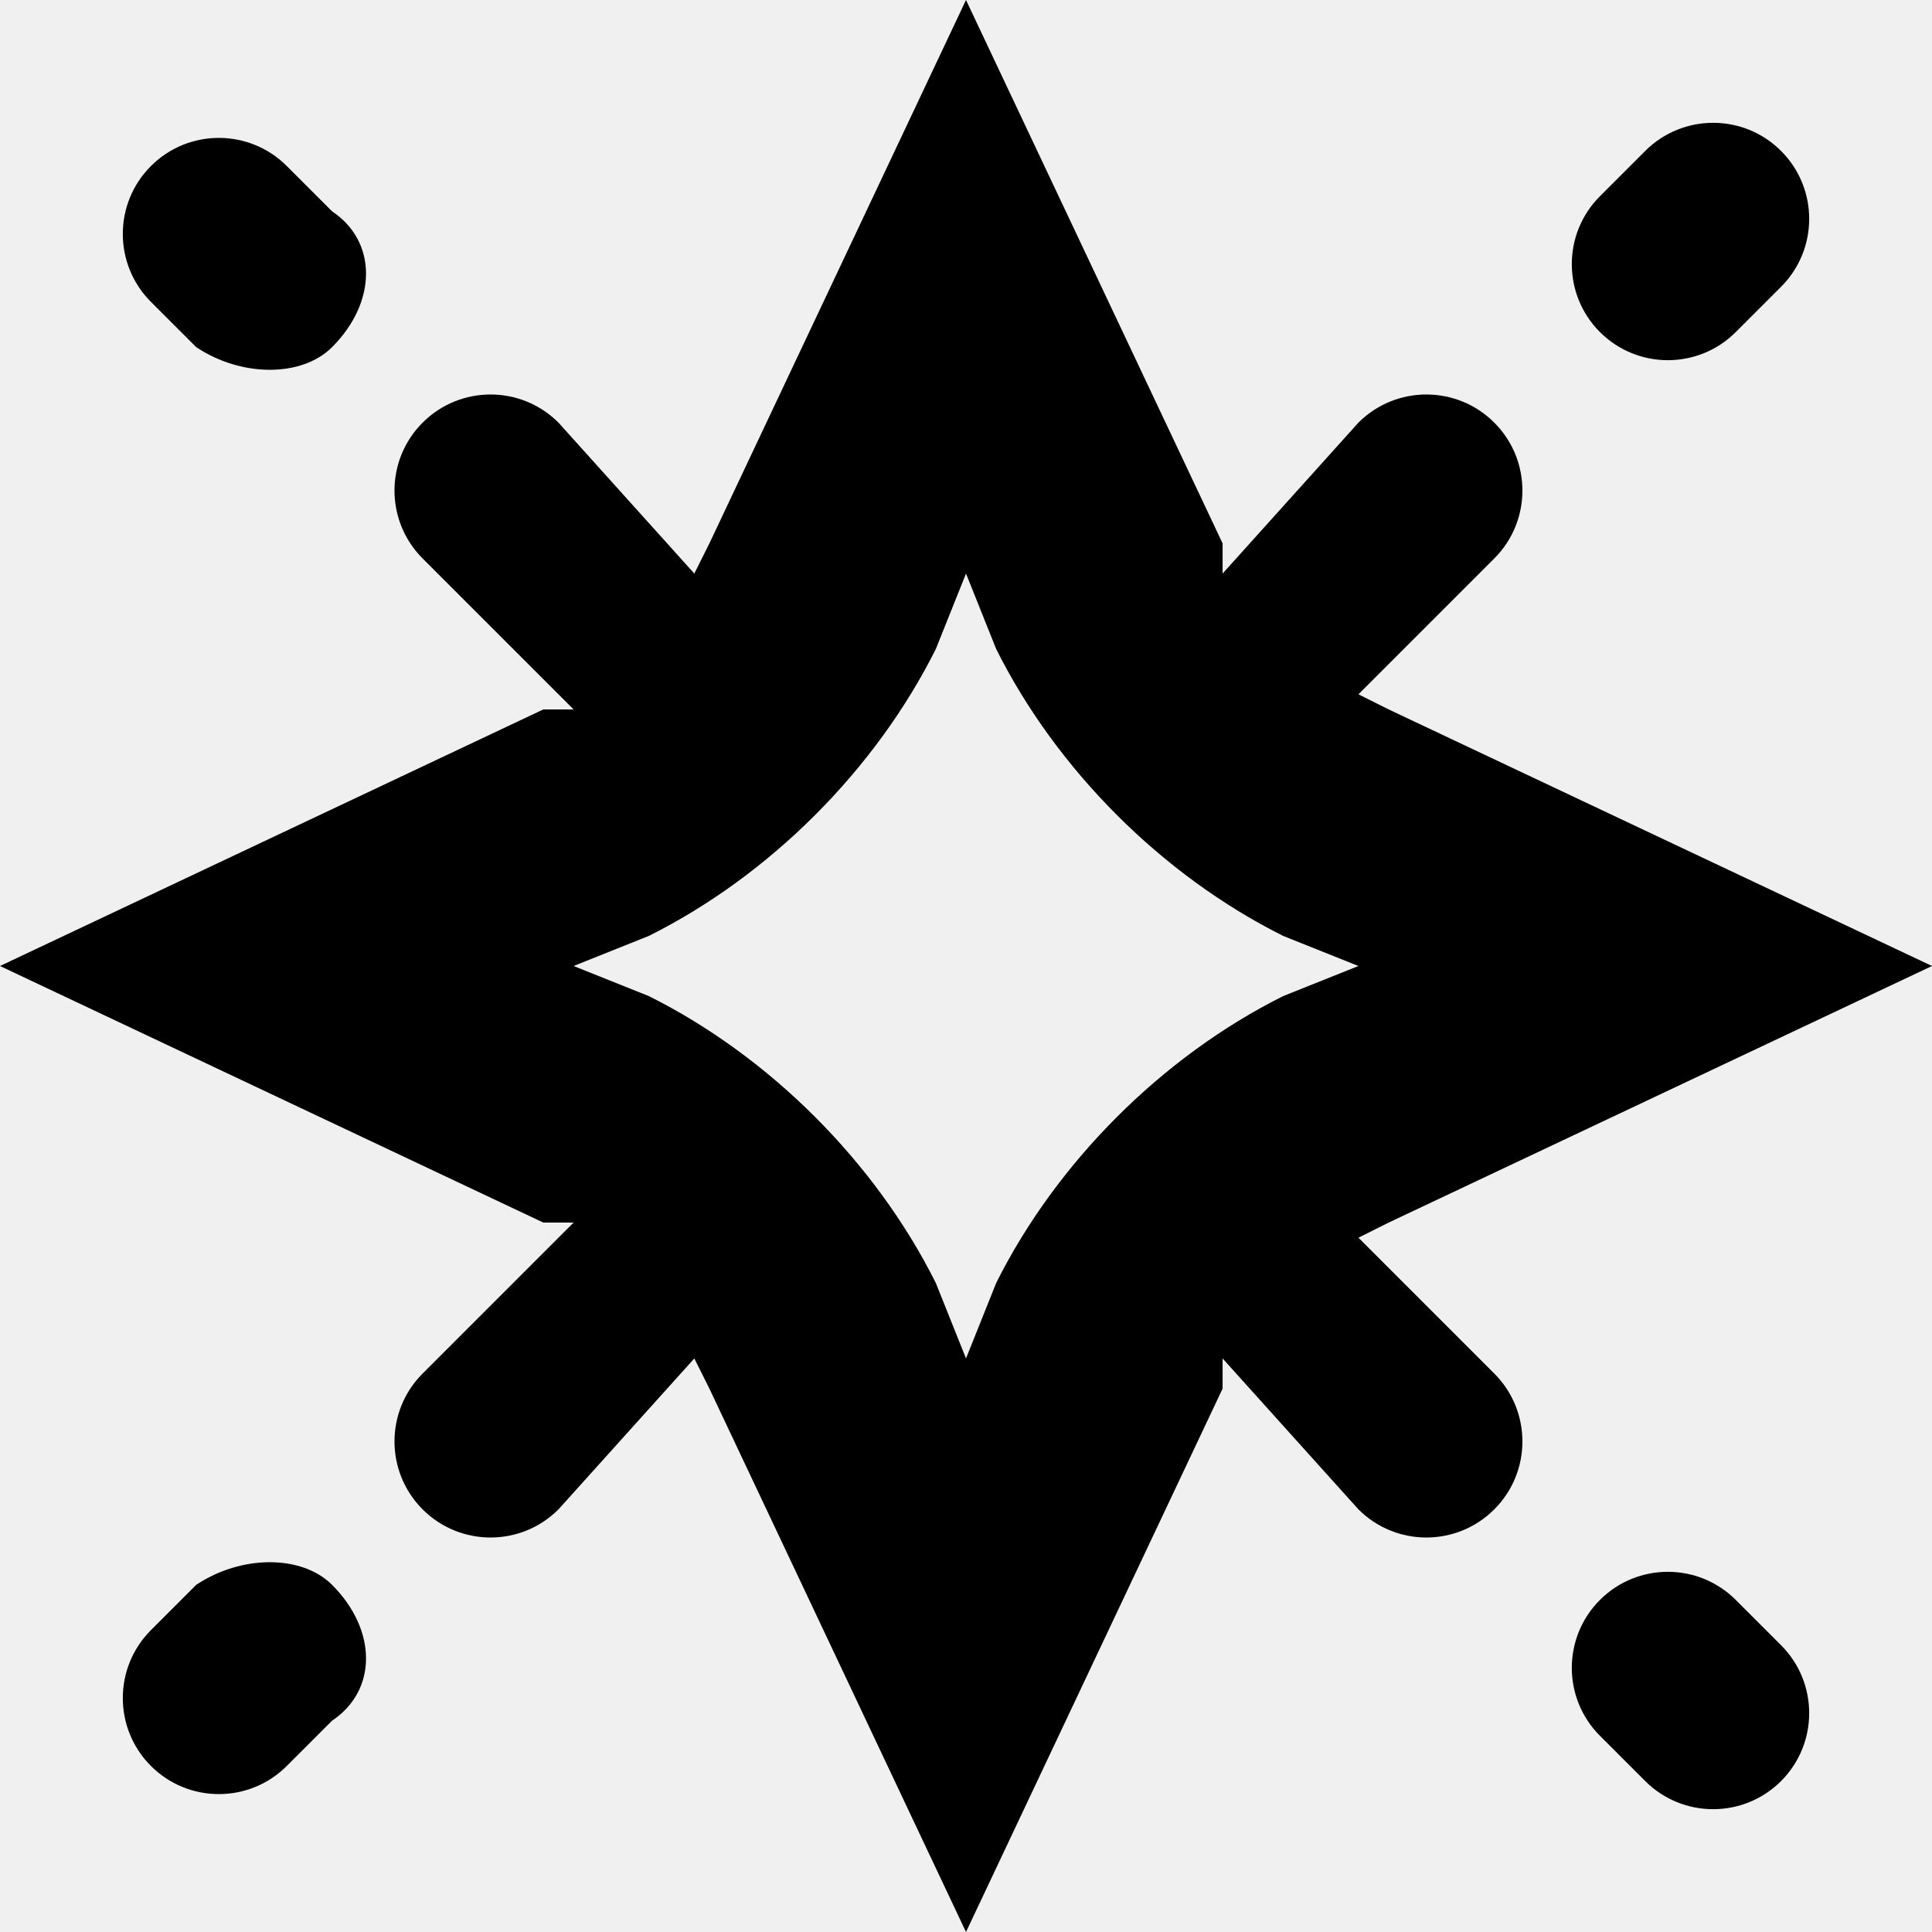
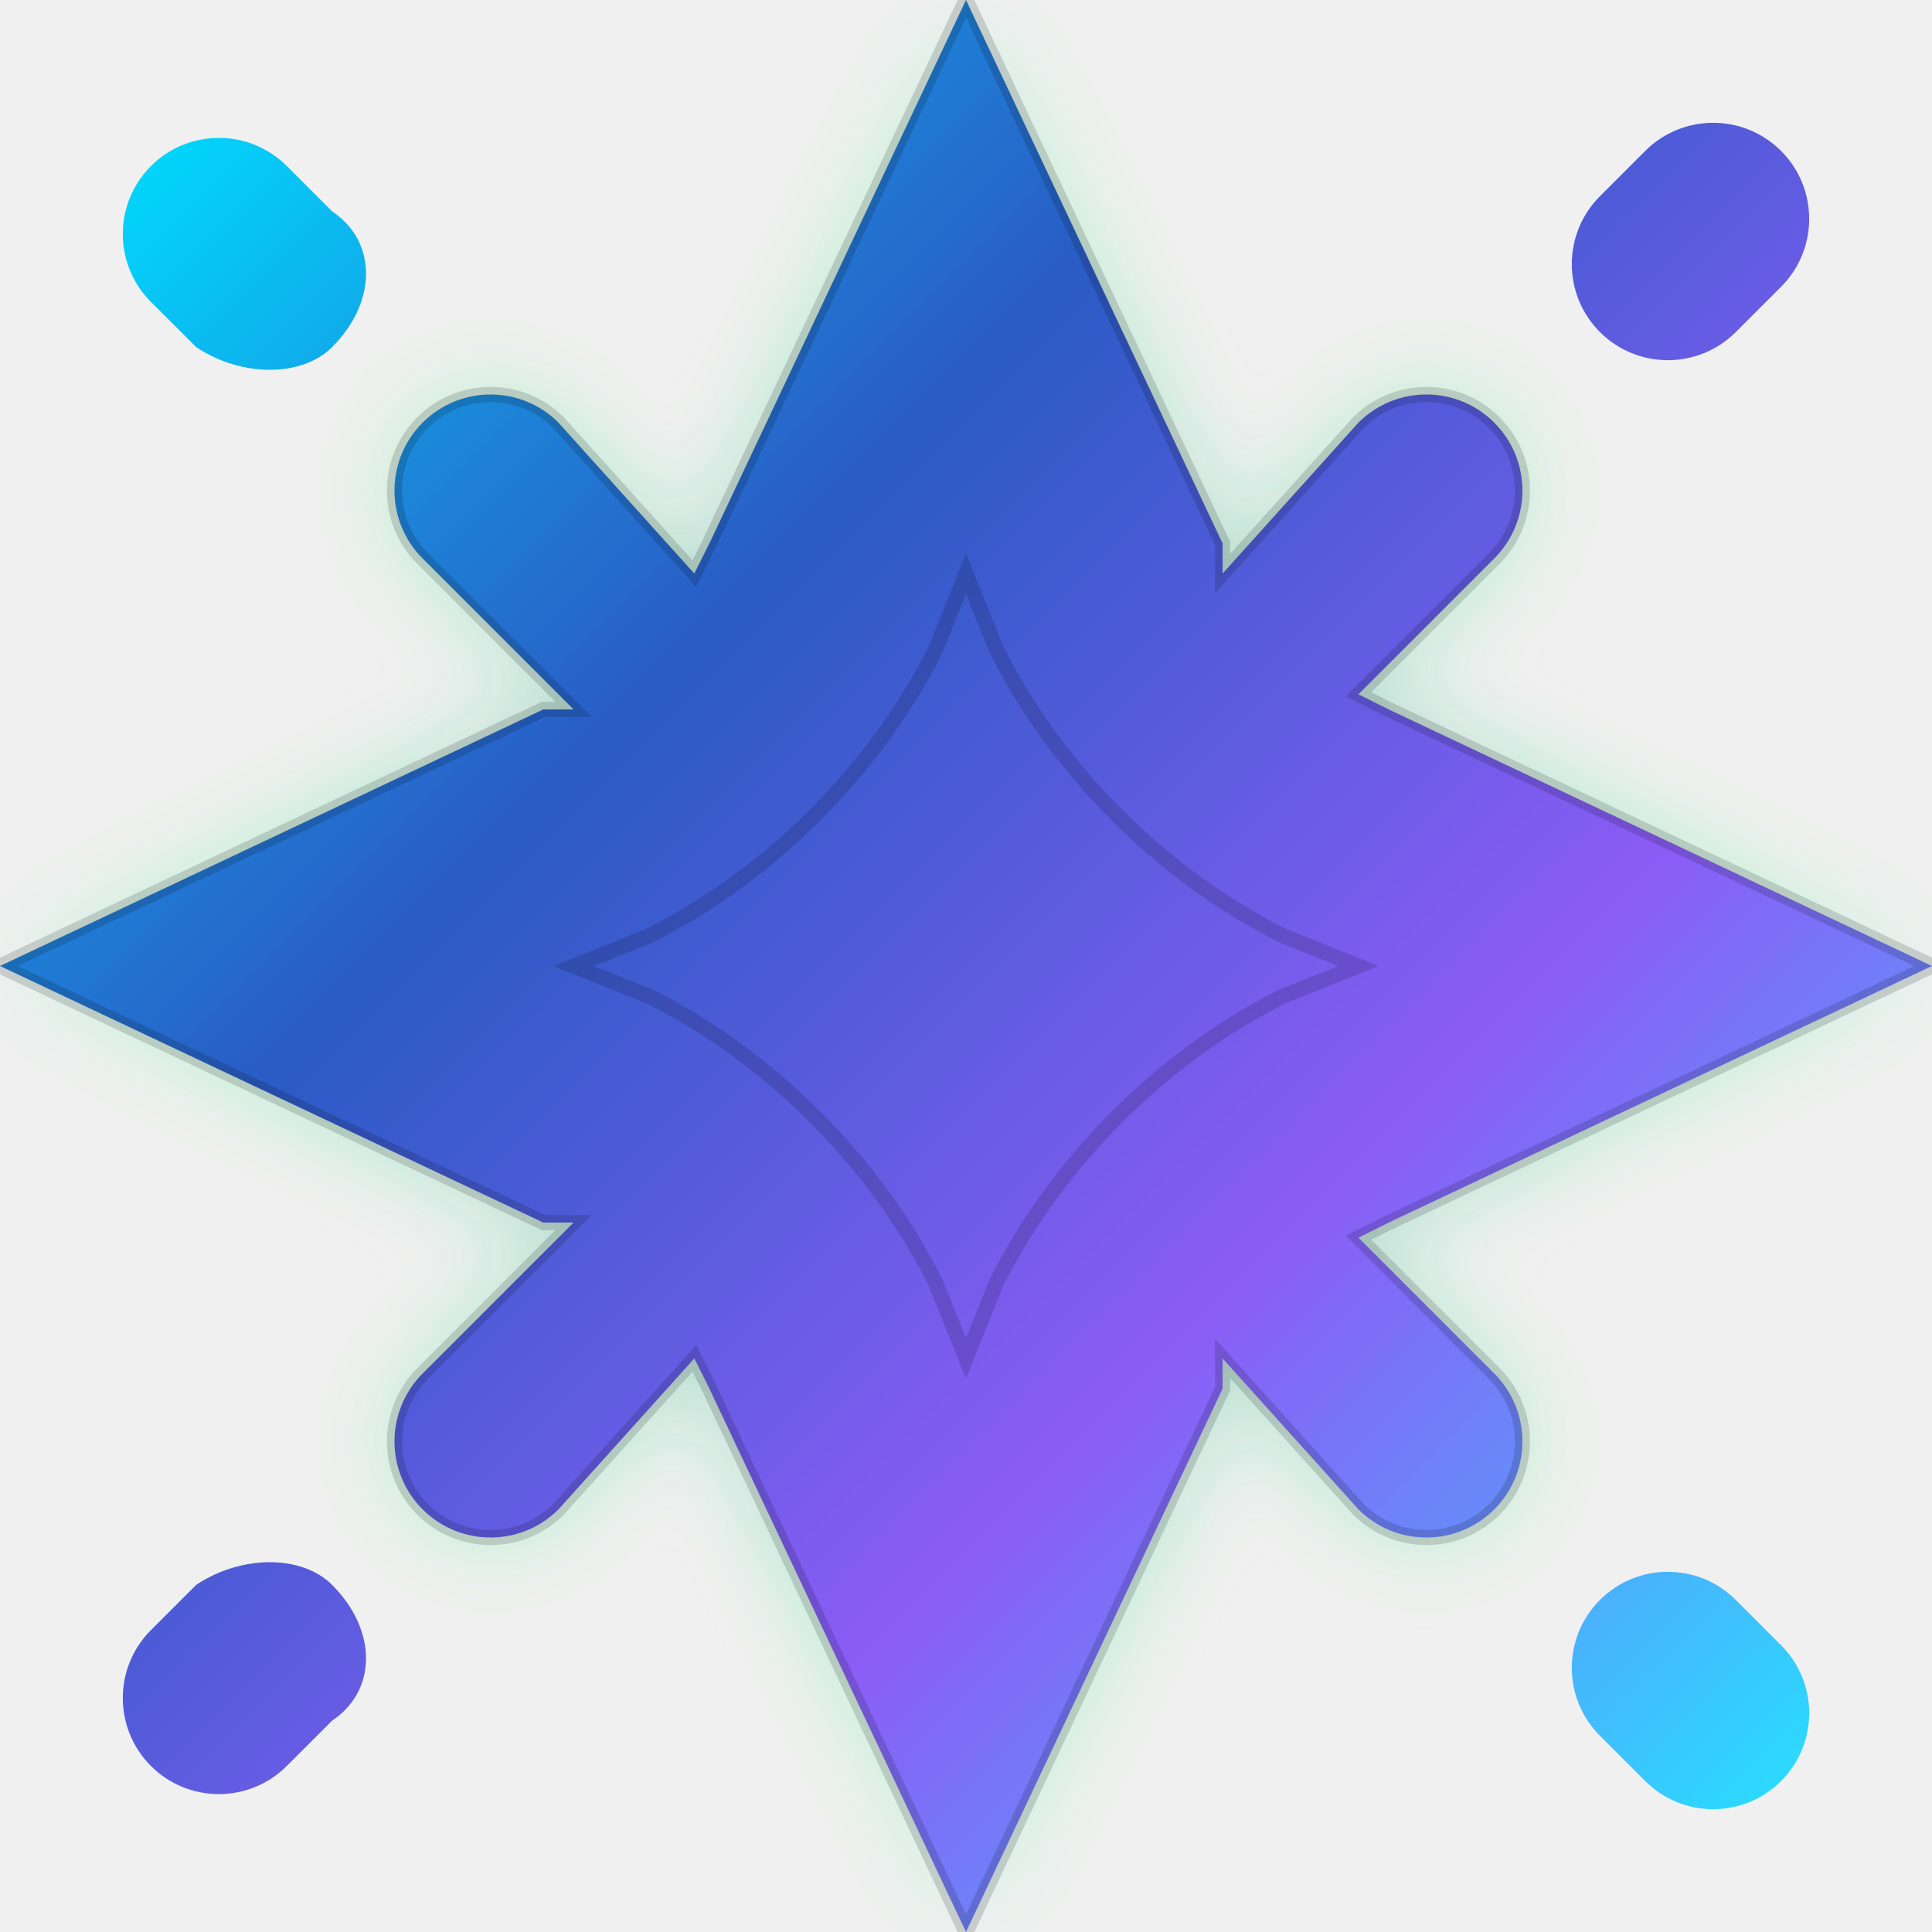
- <svg xmlns="http://www.w3.org/2000/svg" viewBox="0 0 128 128">
-   <path fill-rule="evenodd" d="M81 36 64 0 47 36l-1 2-9-10a6 6 0 0 0-9 9l10 10h-2L0 64l36 17h2L28 91a6 6 0 1 0 9 9l9-10 1 2 17 36 17-36v-2l9 10a6 6 0 1 0 9-9l-9-9 2-1 36-17-36-17-2-1 9-9a6 6 0 1 0-9-9l-9 10v-2Zm-17 2-2 5c-4 8-11 15-19 19l-5 2 5 2c8 4 15 11 19 19l2 5 2-5c4-8 11-15 19-19l5-2-5-2c-8-4-15-11-19-19l-2-5Z" clip-rule="evenodd" />
-   <path d="M118 19a6 6 0 0 0-9-9l-3 3a6 6 0 1 0 9 9l3-3Zm-96 4c-2 2-6 2-9 0l-3-3a6 6 0 1 1 9-9l3 3c3 2 3 6 0 9Zm0 82c-2-2-6-2-9 0l-3 3a6 6 0 1 0 9 9l3-3c3-2 3-6 0-9Zm96 4a6 6 0 0 1-9 9l-3-3a6 6 0 1 1 9-9l3 3Z" />
-   <style>path{fill:#000}@media (prefers-color-scheme:dark){path{fill:#fff}}</style>
+ <svg xmlns="http://www.w3.org/2000/svg" viewBox="0 0 128 128" aria-label="AI gradient star">
+   <defs>
+     <linearGradient id="aiGradient" x1="0%" y1="0%" x2="100%" y2="100%" gradientUnits="objectBoundingBox">
+       <stop offset="0%" stop-color="#00DCFF">
+         <animate attributeName="stop-color" values="#00DCFF;#2563EB;#8B5CF6;#06B6D4;#00DCFF" dur="10s" repeatCount="indefinite" />
+       </stop>
+       <stop offset="35%" stop-color="#2a5bc5ff">
+         <animate attributeName="stop-color" values="#6193ffff;#8B5CF6;#06B6D4;#00DCFF;#2563EB" dur="10s" repeatCount="indefinite" />
+       </stop>
+       <stop offset="65%" stop-color="#8B5CF6">
+         <animate attributeName="stop-color" values="#8B5CF6;#06B6D4;#00DCFF;#2563EB;#8B5CF6" dur="10s" repeatCount="indefinite" />
+       </stop>
+       <stop offset="100%" stop-color="#27dfffff">
+         <animate attributeName="stop-color" values="#f4e865ff;#00DCFF;#2563EB;#8B5CF6;#06B6D4" dur="10s" repeatCount="indefinite" />
+       </stop>
+       <animate attributeName="x1" values="0%;100%;0%" dur="12s" repeatCount="indefinite" />
+       <animate attributeName="y1" values="0%;0%;0%" dur="12s" repeatCount="indefinite" />
+       <animate attributeName="x2" values="100%;0%;100%" dur="12s" repeatCount="indefinite" />
+       <animate attributeName="y2" values="100%;100%;100%" dur="12s" repeatCount="indefinite" />
+     </linearGradient>
+     <radialGradient id="aiGlow" cx="50%" cy="50%" r="60%">
+       <stop offset="0%" stop-color="#8B5CF6" stop-opacity="0.55" />
+       <stop offset="65%" stop-color="#02f650ff" stop-opacity="0.25" />
+       <stop offset="100%" stop-color="#3de2ffff" stop-opacity="0" />
+     </radialGradient>
+     <filter id="blurGlow">
+       <feGaussianBlur stdDeviation="3" />
+     </filter>
+     <style>
+       .stroke {
+         stroke: rgba(0,0,0,0.15);
+       }
+       @media (prefers-color-scheme: dark) {
+         .stroke {
+           stroke: rgba(255,255,255,0.25);
+         }
+       }
+     </style>
+   </defs>
+   <g filter="url(#blurGlow)" opacity="0.9">
+     <path d="M81 36 64 0 47 36l-1 2-9-10a6 6 0 0 0-9 9l10 10h-2L0 64l36 17h2L28 91a6 6 0 1 0 9 9l9-10 1 2 17 36 17-36v-2l9 10a6 6 0 1 0 9-9l-9-9 2-1 36-17-36-17-2-1 9-9a6 6 0 1 0-9-9l-9 10v-2Zm-17 2-2 5c-4 8-11 15-19 19l-5 2 5 2c8 4 15 11 19 19l2 5 2-5c4-8 11-15 19-19l5-2-5-2c-8-4-15-11-19-19l-2-5Z" fill="url(#aiGlow)" />
+   </g>
+   <path d="M81 36 64 0 47 36l-1 2-9-10a6 6 0 0 0-9 9l10 10h-2L0 64l36 17h2L28 91a6 6 0 1 0 9 9l9-10 1 2 17 36 17-36v-2l9 10a6 6 0 1 0 9-9l-9-9 2-1 36-17-36-17-2-1 9-9a6 6 0 1 0-9-9l-9 10v-2Zm-17 2-2 5c-4 8-11 15-19 19l-5 2 5 2c8 4 15 11 19 19l2 5 2-5c4-8 11-15 19-19l5-2-5-2c-8-4-15-11-19-19l-2-5Z" fill="url(#aiGradient)" class="stroke" stroke-width="1" />
+   <path d="M118 19a6 6 0 0 0-9-9l-3 3a6 6 0 1 0 9 9l3-3Zm-96 4c-2 2-6 2-9 0l-3-3a6 6 0 1 1 9-9l3 3c3 2 3 6 0 9Zm0 82c-2-2-6-2-9 0l-3 3a6 6 0 1 0 9 9l3-3c3-2 3-6 0-9Zm96 4a6 6 0 0 1-9 9l-3-3a6 6 0 1 1 9-9l3 3Z" fill="url(#aiGradient)" />
</svg>
